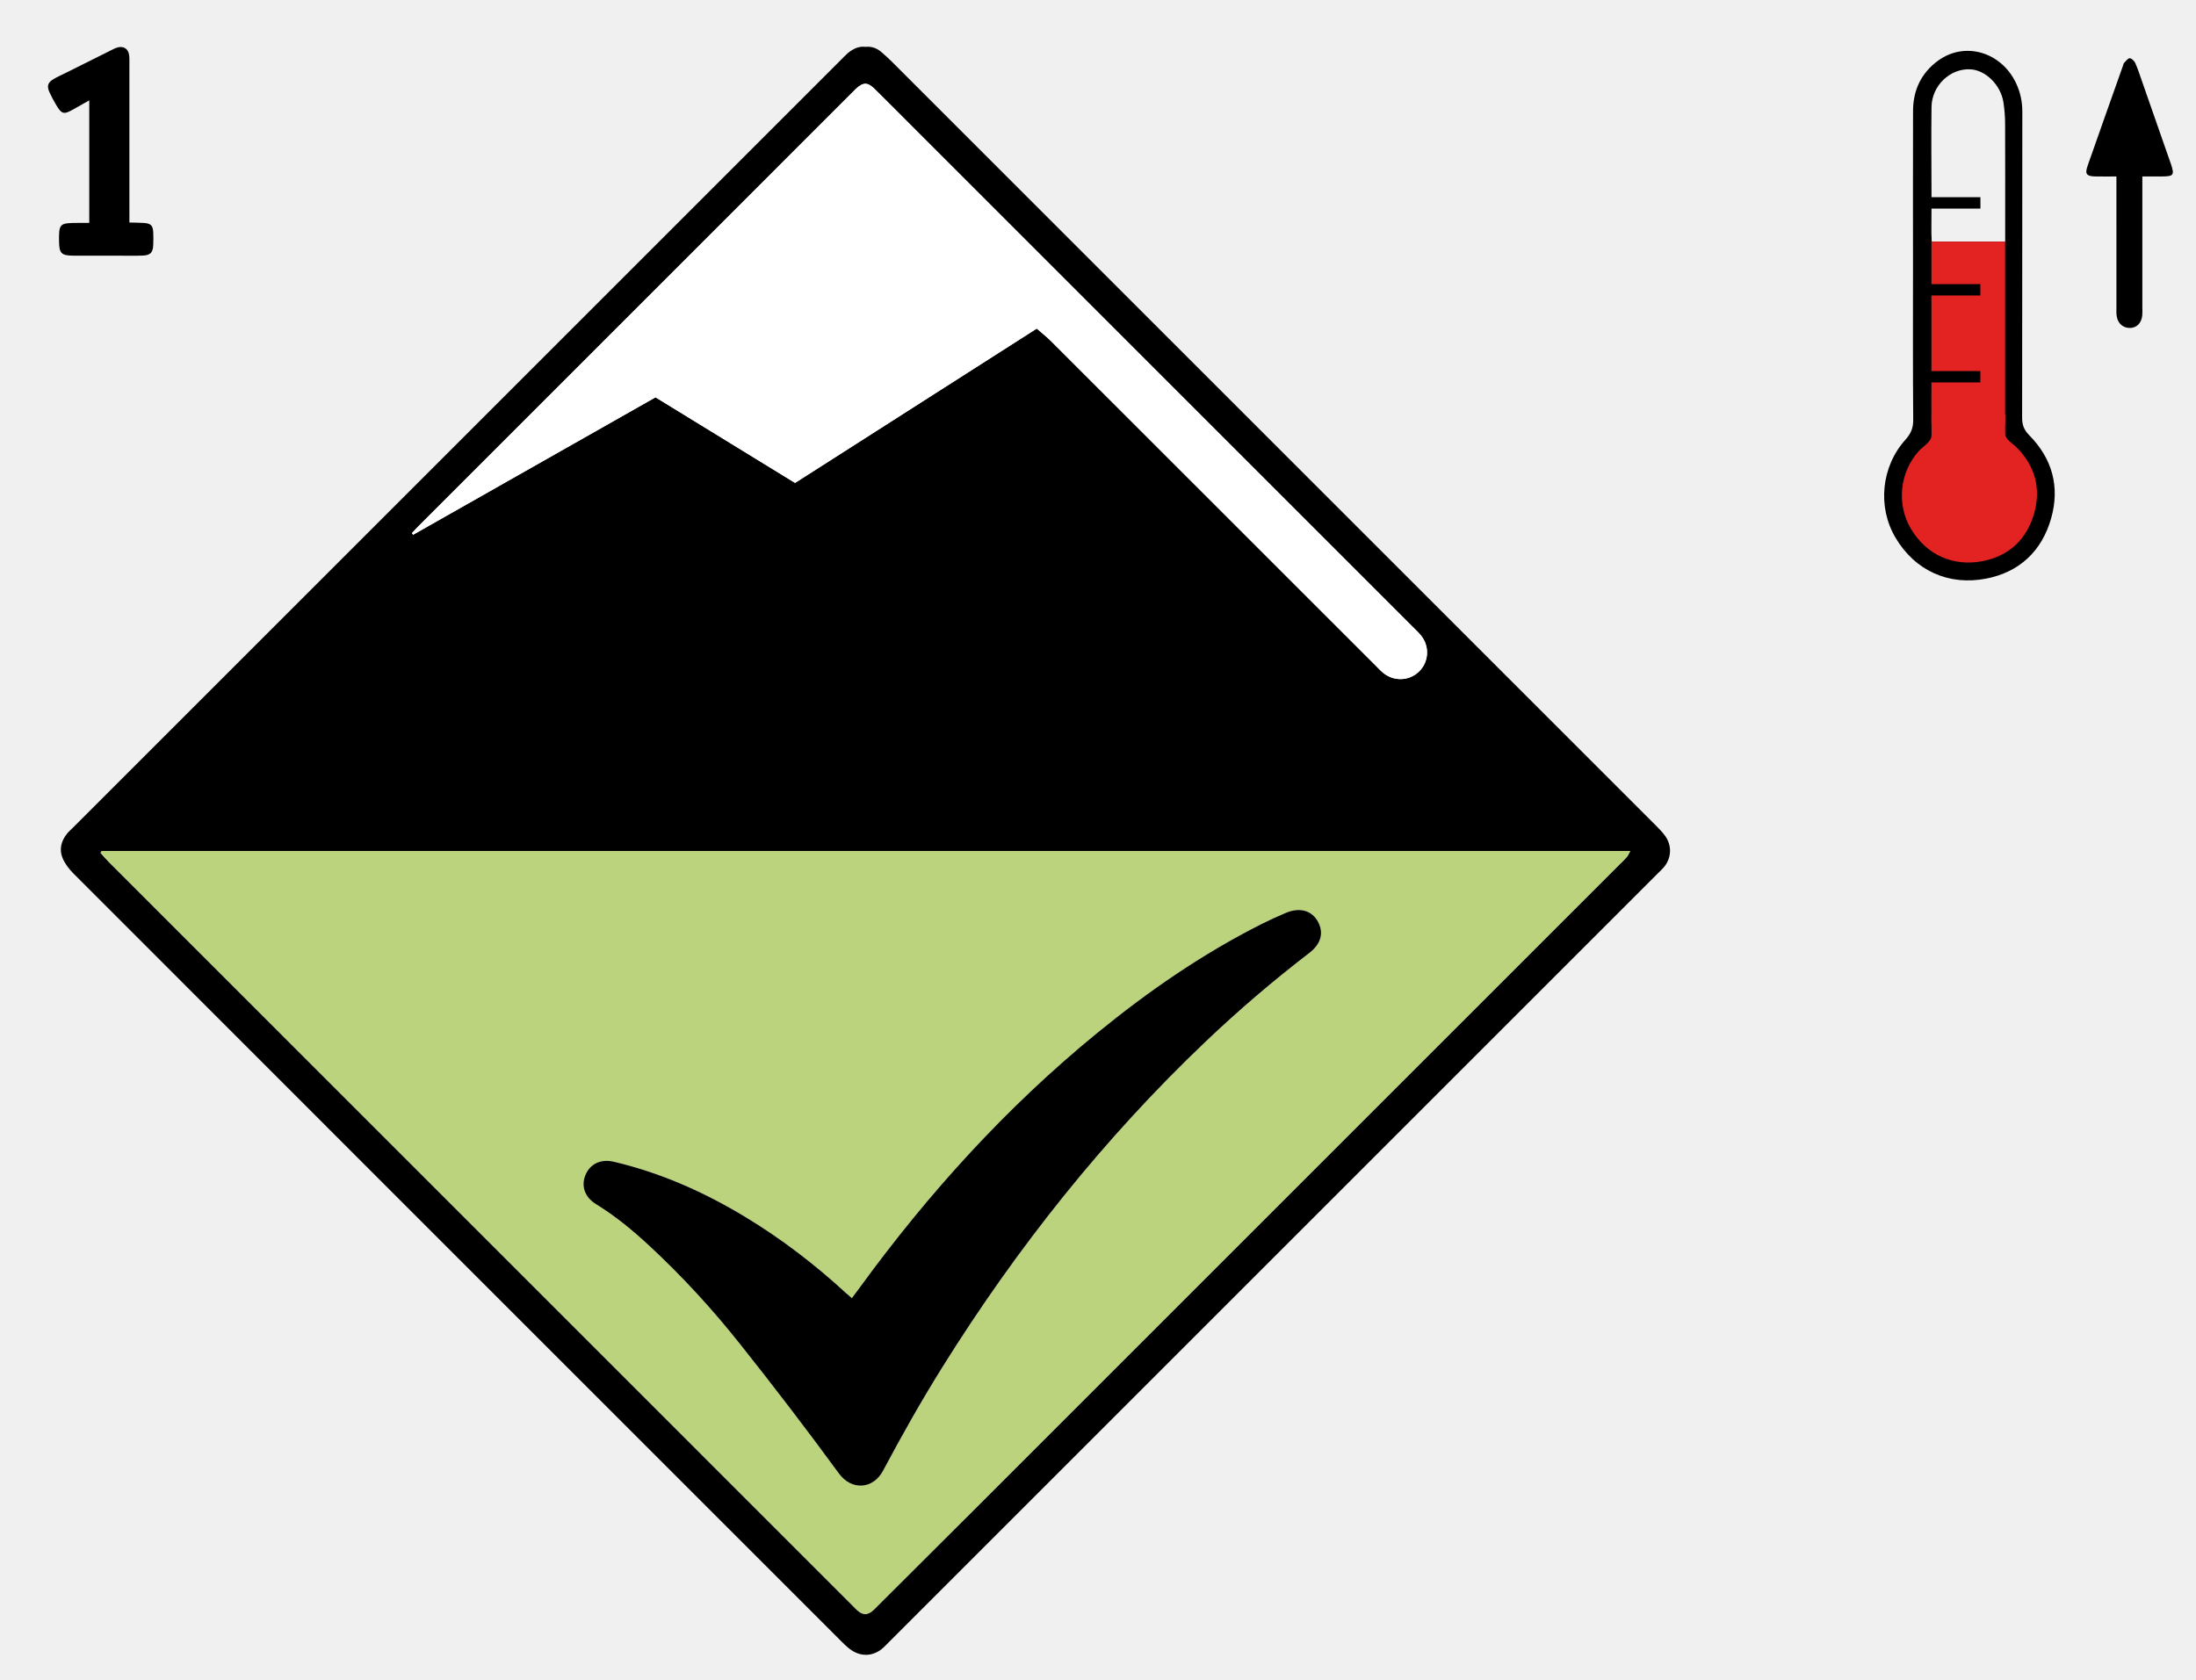
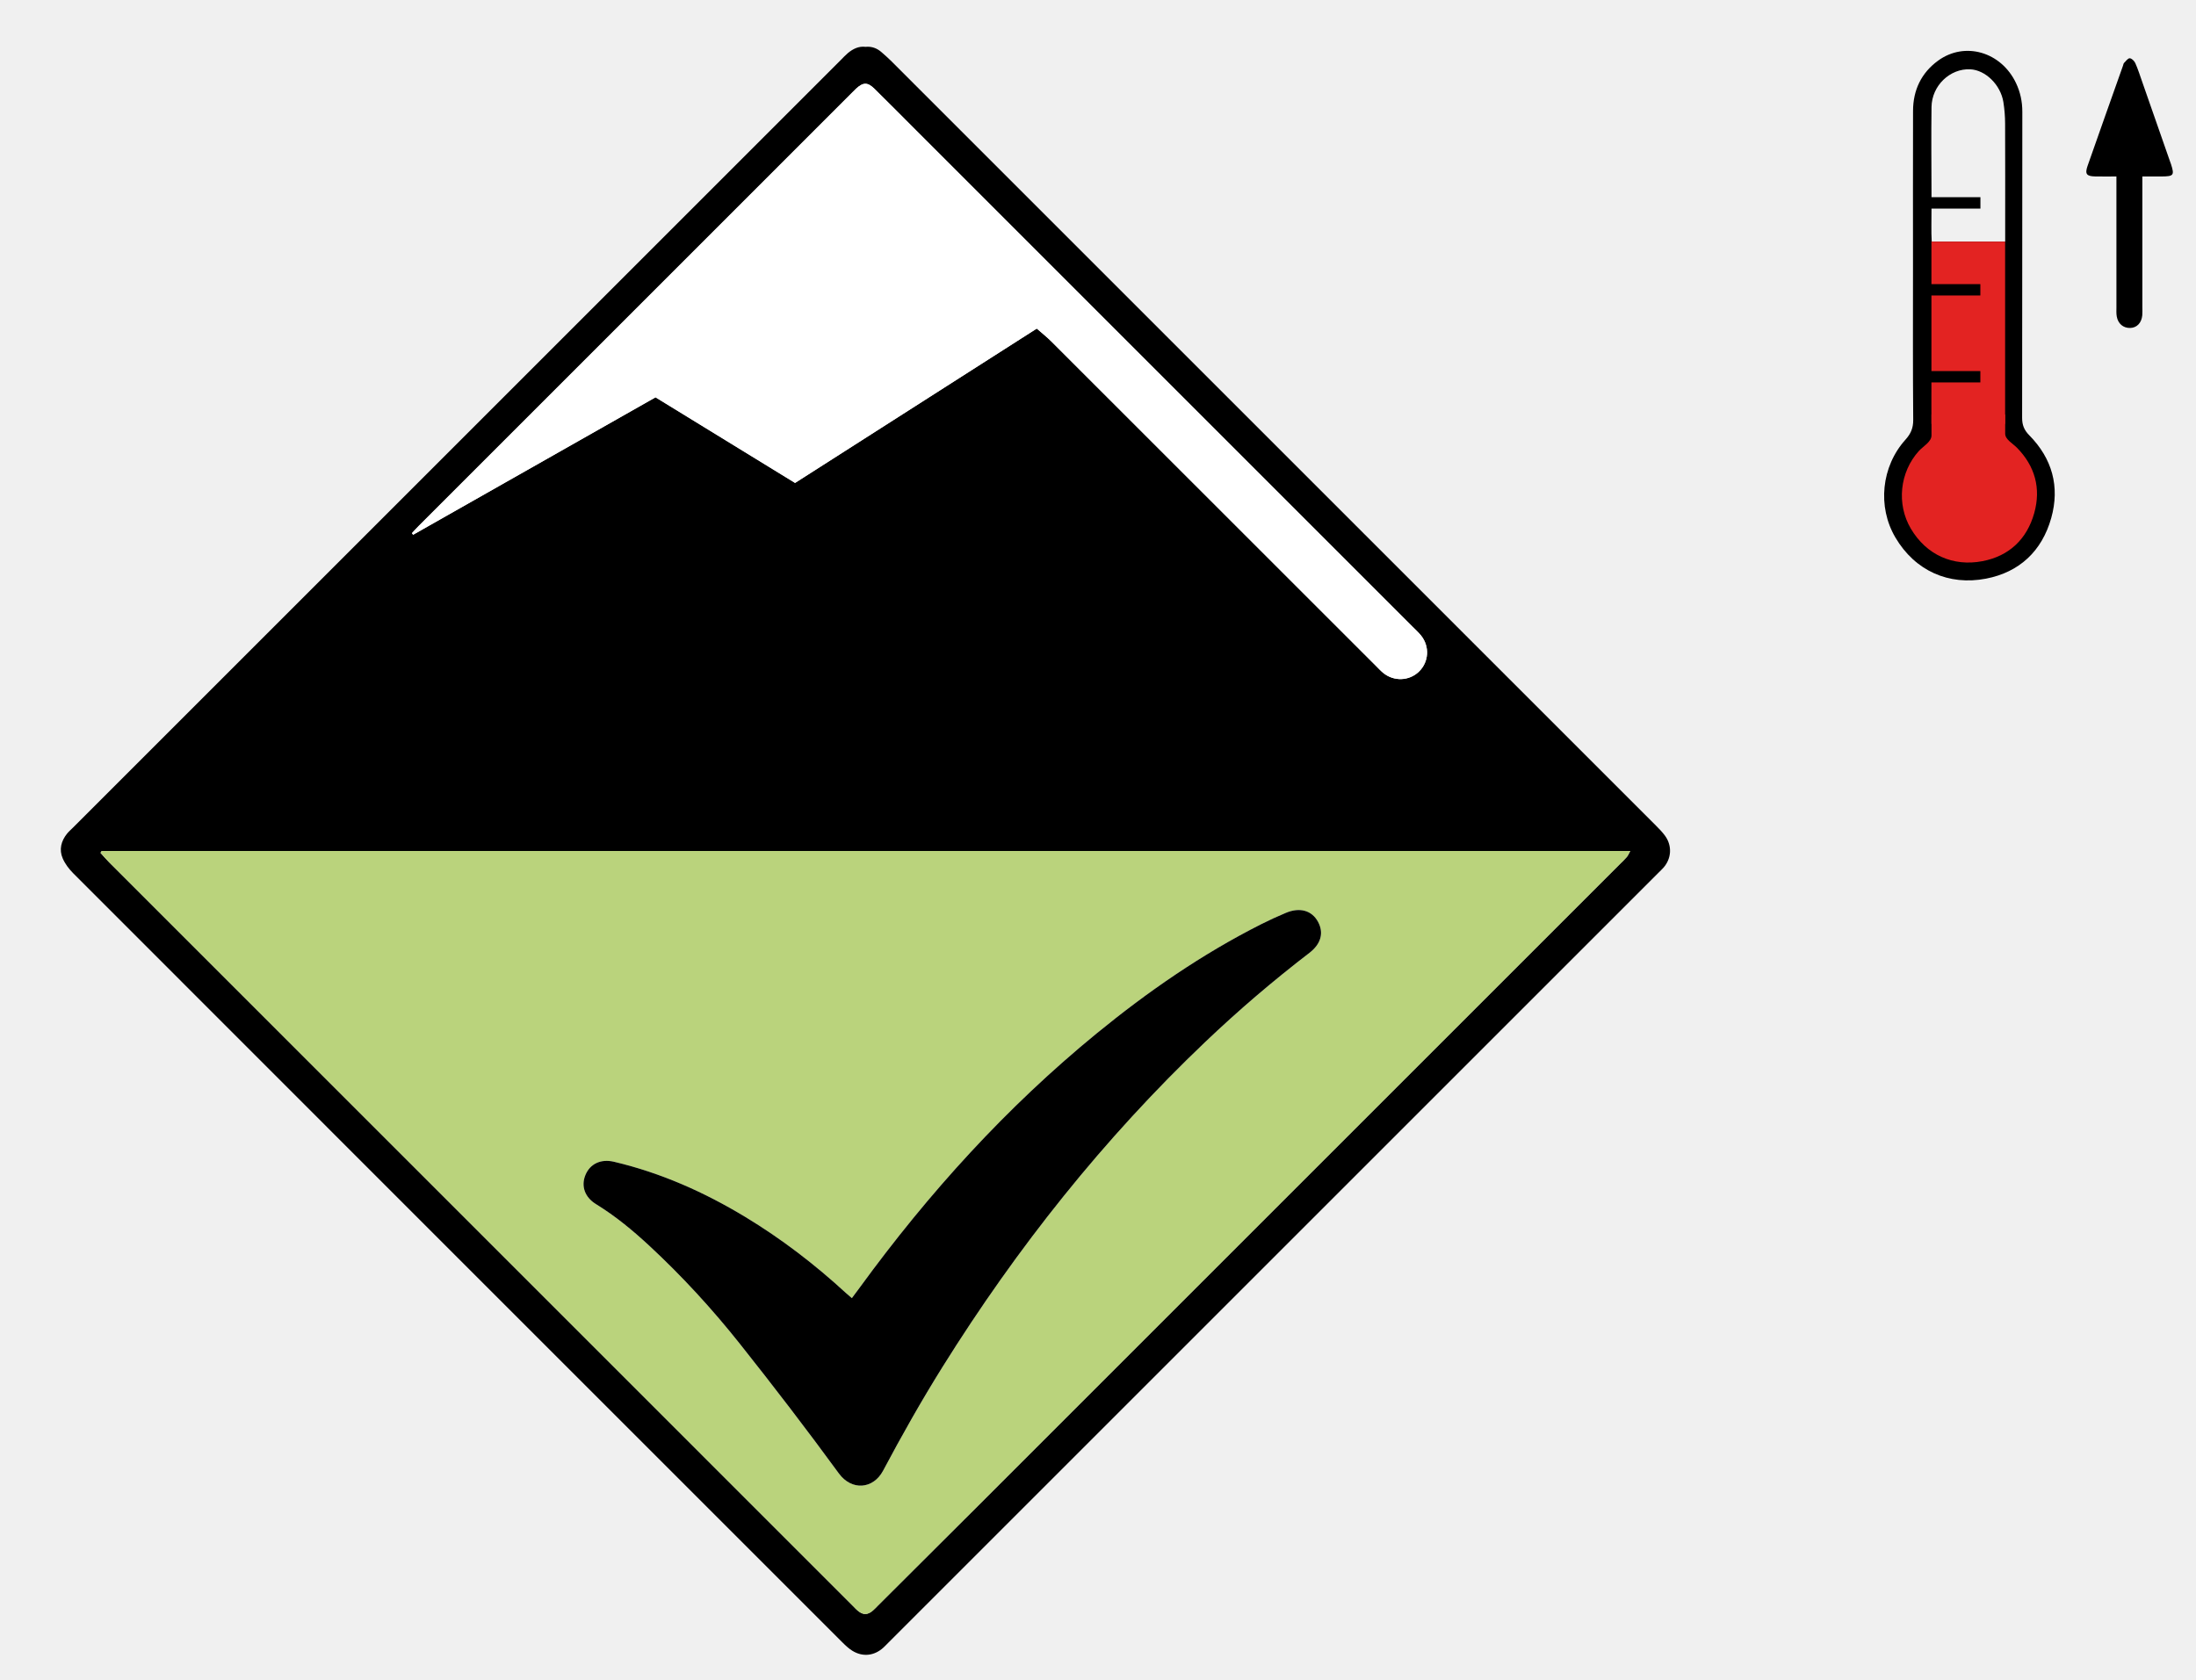
<svg xmlns="http://www.w3.org/2000/svg" viewBox="0 0 2144 1640">
  <path d="m-858-186c1170.7-1e-3 2341.3-1e-3 3512-1e-3 1e-3 826.67 1e-3 1653.3 2e-3 2480-1170.7 1e-3 -2341.3 1e-3 -3512 2e-3 0-826.67 0-1653.3-1e-3 -2480zm1703.1 231.74c-6.684-0.819-12.265 1.964-17.274 6.121-2.301 1.908-4.322 4.155-6.443 6.276-250.08 250.07-500.16 500.15-750.24 750.23-1.886 1.885-3.943 3.634-5.607 5.698-5.869 7.278-7.997 15.671-4.249 24.268 2.309 5.296 6.072 10.294 10.191 14.416 250.22 250.41 500.54 500.71 750.88 750.99 3.041 3.041 6.245 6.1 9.875 8.336 10.195 6.279 21.437 4.947 30.295-3.133 1.723-1.57 3.314-3.284 4.964-4.934 250.55-250.55 501.1-501.1 751.65-751.64 1.649-1.649 3.373-3.235 4.917-4.979 7.942-8.974 8.676-21.468 1.575-31.24-2.525-3.477-5.58-6.607-8.631-9.659-249.1-249.14-498.22-498.26-747.36-747.36-2.816-2.816-5.865-5.403-8.844-8.055-4.442-3.953-9.593-5.913-15.704-5.325zm1022.6 214.35c0 49.961-0.206 99.924 0.212 149.88 0.067 7.98-2.341 13.571-7.519 19.318-23.63 26.23-27.609 65.537-9.871 95.611 19.268 32.668 52.188 47.13 88.407 40.175 32.718-6.281 54.692-27 63.734-59.223 8.58-30.579 0.944-58.063-21.352-80.691-5.211-5.289-7.085-10.164-7.072-17.237 0.177-99.59 0.069-199.18 0.197-298.77 0.013-9.89-1.943-19.127-6.128-27.971-14.441-30.515-49.946-41.007-76.109-21.96-16.369 11.916-24.401 28.729-24.455 48.982-0.132 50.628-0.042 101.26-0.044 151.88zm-1780.5-42.422c-4.236 0-7.805-5e-3 -11.373 1e-3 -17.749 0.032-18.385 0.692-18.1 18.739 0.173 10.925 2.454 13.184 13.815 13.238 14.658 0.071 29.316 0.021 43.975 0.017 7.995-2e-3 16.001 0.242 23.982-0.103 7.533-0.325 9.879-2.987 10.18-10.582 0.158-3.991 0.171-8-7e-3 -11.99-0.3-6.724-2.34-8.825-9.023-9.268-4.51-0.297-9.039-0.286-14.263-0.434v-12.035c0-47.639 4e-3 -95.277-0.012-142.92-1e-3 -2.994 0.177-6.045-0.318-8.969-0.978-5.761-5.25-8.533-10.931-7.108-2.54 0.637-4.931 1.963-7.306 3.145-14.602 7.264-29.18 14.574-43.765 21.87-3.87 1.936-7.866 3.658-11.579 5.857-5.921 3.508-6.925 7.024-3.977 13.272 1.843 3.907 3.853 7.754 6.044 11.477 5.772 9.805 7.646 10.271 17.287 4.801 4.806-2.728 9.619-5.443 15.37-8.697 1e-3 40.18 1e-3 79.006 1e-3 119.68zm1979.2-45.344v11.883c0 38.624-6e-3 77.248 0.011 115.87 1e-3 2.992-0.203 6.048 0.314 8.964 1.265 7.131 6.425 11.371 13.094 11.219 6.511-0.149 11.152-4.924 11.827-12.402 0.239-2.644 0.072-5.324 0.072-7.988 2e-3 -38.624 2e-3 -77.248 2e-3 -115.87v-11.672c7.124 0 13.04 0.036 18.955-8e-3 11.639-0.085 12.486-1.223 9.043-11.97-0.304-0.948-0.689-1.871-1.019-2.813-9.094-26.039-18.175-52.083-27.286-78.116-2.085-5.958-3.991-12.006-6.56-17.753-0.938-2.099-3.495-4.665-5.438-4.771-1.768-0.098-3.793 2.761-5.516 4.503-0.639 0.646-0.753 1.818-1.086 2.758-11.535 32.577-23.138 65.131-34.551 97.751-2.803 8.008-1.079 10.213 7.392 10.389 6.568 0.136 13.139 0.026 20.746 0.026z" clip-rule="evenodd" fill="none" fill-rule="evenodd" />
  <path d="m845.06 45.738c6.111-0.588 11.263 1.372 15.705 5.325 2.979 2.651 6.027 5.238 8.844 8.055 249.14 249.1 498.26 498.22 747.36 747.36 3.051 3.052 6.105 6.183 8.631 9.659 7.101 9.772 6.367 22.267-1.575 31.24-1.544 1.744-3.268 3.33-4.917 4.979-250.55 250.55-501.1 501.1-751.65 751.64-1.649 1.649-3.241 3.363-4.964 4.934-8.858 8.08-20.1 9.412-30.295 3.133-3.63-2.236-6.834-5.295-9.875-8.336-250.34-250.28-500.66-500.58-750.88-750.99-4.12-4.122-7.883-9.12-10.191-14.416-3.748-8.597-1.62-16.989 4.249-24.268 1.665-2.064 3.722-3.813 5.607-5.698 250.08-250.08 500.16-500.15 750.23-750.22 2.121-2.121 4.143-4.368 6.443-6.276 5.01-4.158 10.591-6.941 17.275-6.122zm-745.71 785.28c-0.413 0.597-0.825 1.194-1.238 1.792 2.845 3.128 5.564 6.38 8.551 9.365 241.8 241.84 483.63 483.67 725.46 725.49 1.885 1.885 3.675 3.896 5.742 5.562 4.98 4.01 9.294 3.848 14.278-0.43 1.767-1.516 3.339-3.257 4.991-4.904 31.624-31.541 63.281-63.05 94.865-94.63 209.78-209.76 419.54-419.53 629.31-629.3 2.356-2.357 4.824-4.621 6.994-7.141 1.19-1.383 1.866-3.209 3.314-5.802-498.17 1e-3 -995.21 1e-3 -1492.3 1e-3zm912.87-510.17c4.984 4.379 9.912 8.248 14.313 12.645 105.62 105.53 211.19 211.12 316.78 316.7 2.355 2.355 4.609 4.85 7.181 6.947 10.397 8.479 25.178 7.942 34.7-1.119 9.849-9.371 10.893-24.571 2.229-35.369-2.49-3.104-5.479-5.815-8.306-8.643-161.42-161.43-322.84-322.86-484.27-484.28-13.667-13.667-27.254-27.415-41.03-40.973-6.747-6.64-11.071-6.513-18.014-0.139-1.227 1.126-2.364 2.349-3.542 3.526-141.16 141.16-282.33 282.33-423.48 423.5-2.258 2.259-4.375 4.657-6.559 6.991 0.371 0.528 0.742 1.057 1.113 1.585 78.887-44.741 157.77-89.483 236.67-134.23 45.679 28.029 90.781 55.705 136.25 83.606 78.617-50.222 156.87-100.21 235.97-150.74z" clip-rule="evenodd" fill-rule="evenodd" />
  <path d="m1867.7 260.09c1e-3 -50.628-0.089-101.26 0.044-151.88 0.054-20.254 8.086-37.066 24.455-48.982 26.163-19.047 61.668-8.555 76.109 21.96 4.185 8.844 6.141 18.081 6.128 27.971-0.128 99.59-0.021 199.18-0.197 298.77-0.013 7.073 1.861 11.948 7.072 17.237 22.296 22.628 29.932 50.112 21.352 80.691-9.042 32.223-31.017 52.941-63.734 59.223-36.219 6.955-69.14-7.507-88.407-40.175-17.738-30.074-13.759-69.381 9.871-95.611 5.178-5.747 7.586-11.338 7.519-19.318-0.419-49.959-0.213-99.922-0.212-149.88zm65.826-56.403h-47.763c0.063 11.569-0.405 21.99 0.209 32.247h71.727v-11.481c0-34.643 0.09-69.285-0.074-103.93-0.033-6.939-0.588-13.944-1.674-20.798-2.677-16.897-17.484-31.325-32.322-32.046-19.799-0.961-37.591 15.991-37.85 36.852-0.338 27.31-0.1 54.627-0.024 81.941 5e-3 1.846 9e-3 5.476 9e-3 6.101 12.416 0 32.142 4e-3 47.763 4e-3 -1e-3 2.918-1e-3 8.356-1e-3 11.107z" clip-rule="evenodd" fill-rule="evenodd" />
  <path d="m1957.7 423.53c0.012-6.266-6e-3 -12.531 0-18.797h-71.936c0.025 6.806-0.059 13.612 0 20.418 0.053 6.32-8.288 10.749-12.39 15.3-18.715 20.774-21.867 51.905-7.817 75.724 15.26 25.873 41.332 37.327 70.018 31.818 25.913-4.975 43.316-21.384 50.479-46.904 6.794-24.219 0.748-45.986-16.911-63.908-4.128-4.188-11.453-8.049-11.443-13.651z" clip-rule="evenodd" fill="#E32322" fill-rule="evenodd" />
-   <path d="m87.145 217.67v-119.68c-5.751 3.254-10.564 5.97-15.37 8.697-9.641 5.471-11.515 5.004-17.287-4.801-2.192-3.723-4.201-7.569-6.044-11.477-2.948-6.248-1.944-9.765 3.977-13.272 3.713-2.199 7.709-3.922 11.579-5.857 14.585-7.296 29.164-14.606 43.765-21.87 2.375-1.182 4.766-2.508 7.306-3.145 5.681-1.425 9.953 1.348 10.931 7.108 0.495 2.924 0.317 5.975 0.318 8.969 0.016 47.639 0.012 95.277 0.012 142.92v12.035c5.224 0.147 9.753 0.137 14.263 0.434 6.684 0.442 8.724 2.544 9.023 9.268 0.178 3.99 0.165 7.999 7e-3 11.99-0.301 7.595-2.646 10.257-10.18 10.582-7.981 0.345-15.987 0.101-23.982 0.103-14.658 5e-3 -29.317 0.055-43.975-0.017-11.361-0.055-13.642-2.313-13.815-13.238-0.285-18.047 0.351-18.707 18.1-18.739 3.567-6e-3 7.136-1e-3 11.372-1e-3z" clip-rule="evenodd" fill-rule="evenodd" />
  <path d="m2066.3 172.33c-7.606 0-14.178 0.109-20.744-0.027-8.471-0.176-10.194-2.381-7.392-10.389 11.413-32.62 23.016-65.174 34.551-97.751 0.333-0.939 0.447-2.112 1.086-2.758 1.723-1.742 3.748-4.601 5.516-4.503 1.942 0.106 4.499 2.673 5.438 4.771 2.568 5.747 4.475 11.795 6.56 17.753 9.111 26.033 18.192 52.077 27.286 78.116 0.329 0.941 0.715 1.864 1.019 2.813 3.443 10.747 2.596 11.885-9.043 11.97-5.915 0.044-11.831 8e-3 -18.955 8e-3v11.672c0 38.624 0 77.248-2e-3 115.87 0 2.664 0.167 5.345-0.072 7.988-0.675 7.479-5.316 12.253-11.827 12.402-6.669 0.152-11.829-4.088-13.094-11.219-0.518-2.916-0.313-5.972-0.314-8.964-0.017-38.624-0.011-77.248-0.011-115.87-2e-3 -3.573-2e-3 -7.146-2e-3 -11.882z" clip-rule="evenodd" fill-rule="evenodd" />
  <path d="m99.357 831.02h1492.3c-1.448 2.593-2.124 4.419-3.314 5.802-2.17 2.52-4.638 4.783-6.994 7.141-209.77 209.77-419.53 419.54-629.31 629.3-31.584 31.58-63.241 63.089-94.865 94.63-1.652 1.647-3.225 3.389-4.991 4.904-4.984 4.277-9.298 4.439-14.278 0.43-2.067-1.665-3.857-3.677-5.742-5.562-241.83-241.82-483.65-483.64-725.46-725.49-2.986-2.985-5.706-6.237-8.551-9.365 0.412-0.599 0.824-1.197 1.237-1.793zm732.32 436.68c-2.437-2.104-4.224-3.563-5.918-5.123-30.252-27.84-62.731-52.737-97.921-74.041-40.146-24.305-82.588-43.206-128.4-54.012-12.978-3.061-23.535 2.117-27.963 13.154-4.275 10.658-0.573 21.463 10.412 28.216 18.842 11.583 35.773 25.555 51.925 40.532 32.08 29.748 61.618 61.953 88.766 96.162 32.926 41.488 65.195 83.537 96.432 126.3 12.438 17.03 33.504 15.508 43.189-2.733 18.263-34.396 37.462-68.39 58.091-101.41 72.526-116.1 157.09-222.62 256.36-317.16 32.366-30.826 66.292-59.835 101.75-87.057 11.45-8.789 14.253-19.729 8.308-30.527-5.986-10.875-17.633-14.237-31.175-8.591-8.292 3.459-16.479 7.221-24.499 11.273-57.68 29.146-110.47 65.692-160.38 106.53-88.249 72.204-164.12 155.97-231.15 247.98-2.512 3.447-5.089 6.843-7.824 10.519z" clip-rule="evenodd" fill="#BAD37C" fill-rule="evenodd" />
  <path d="m1012.2 320.85c-79.1 50.531-157.35 100.52-235.97 150.74-45.472-27.901-90.574-55.577-136.25-83.606-78.898 44.748-157.78 89.49-236.67 134.23-0.371-0.528-0.742-1.057-1.113-1.585 2.184-2.334 4.301-4.732 6.559-6.991 141.15-141.18 282.32-282.34 423.48-423.5 1.178-1.178 2.315-2.4 3.542-3.526 6.942-6.374 11.267-6.501 18.014 0.139 13.776 13.558 27.363 27.306 41.03 40.973 161.43 161.42 322.85 322.85 484.27 484.28 2.826 2.827 5.815 5.538 8.306 8.643 8.663 10.798 7.619 25.998-2.229 35.369-9.522 9.062-24.303 9.599-34.7 1.119-2.571-2.098-4.825-4.592-7.181-6.947-105.58-105.57-211.15-211.16-316.78-316.7-4.402-4.398-9.33-8.267-14.314-12.646z" clip-rule="evenodd" fill="#fff" fill-rule="evenodd" />
  <path d="m1933.5 203.69v-11.107h-47.767v-88.046c0-20.847 9.535-36.852 35.968-36.852 27.401 0 35.968 16.505 35.968 36.852 0.164 34.642 0 127.1 0 131.4h-71.936v-32.247h47.767z" clip-rule="evenodd" display="none" fill="#848484" fill-rule="evenodd" />
  <path d="m831.68 1267.7c2.735-3.676 5.313-7.072 7.823-10.519 67.024-92.003 142.9-175.77 231.15-247.98 49.908-40.834 102.7-77.381 160.38-106.53 8.02-4.053 16.207-7.814 24.499-11.273 13.542-5.646 25.188-2.284 31.175 8.591 5.945 10.799 3.143 21.738-8.308 30.527-35.46 27.222-69.386 56.23-101.75 87.057-99.27 94.547-183.83 201.06-256.36 317.16-20.629 33.024-39.828 67.019-58.091 101.41-9.686 18.241-30.751 19.764-43.189 2.733-31.236-42.768-63.506-84.816-96.432-126.3-27.147-34.209-56.686-66.414-88.766-96.162-16.151-14.978-33.083-28.949-51.925-40.532-10.985-6.753-14.688-17.558-10.412-28.216 4.428-11.037 14.985-16.215 27.963-13.154 45.814 10.806 88.257 29.707 128.4 54.012 35.189 21.304 67.669 46.201 97.921 74.041 1.695 1.56 3.482 3.02 5.919 5.123z" clip-rule="evenodd" fill-rule="evenodd" />
  <path d="m1957.7 235.94v185.44c0 5.711 0.85 10.836 6.455 15.234 21.794 17.098 29.667 45.216 20.927 70.853-9.095 26.674-33.176 44.367-61.108 44.896-25.665 0.485-50.596-15.836-60.742-39.768-10.475-24.707-5.249-53.393 14.432-71.663 6.604-6.13 8.541-12.141 8.541-20.73 0-10.611-0.439-41.05-0.439-46.74h47.763v-11.107h-47.763v-73.778h47.763v-11.107h-47.763v-41.53h71.934z" clip-rule="evenodd" display="none" fill="#E32322" fill-rule="evenodd" />
  <path d="m1885.7 373.46c0 4.81-0.098 27.288 0 40.541h71.936v-178.06h-71.936v41.53h47.763v11.107h-47.763v73.778h47.763v11.107h-47.763z" clip-rule="evenodd" fill="#E32322" fill-rule="evenodd" />
</svg>
